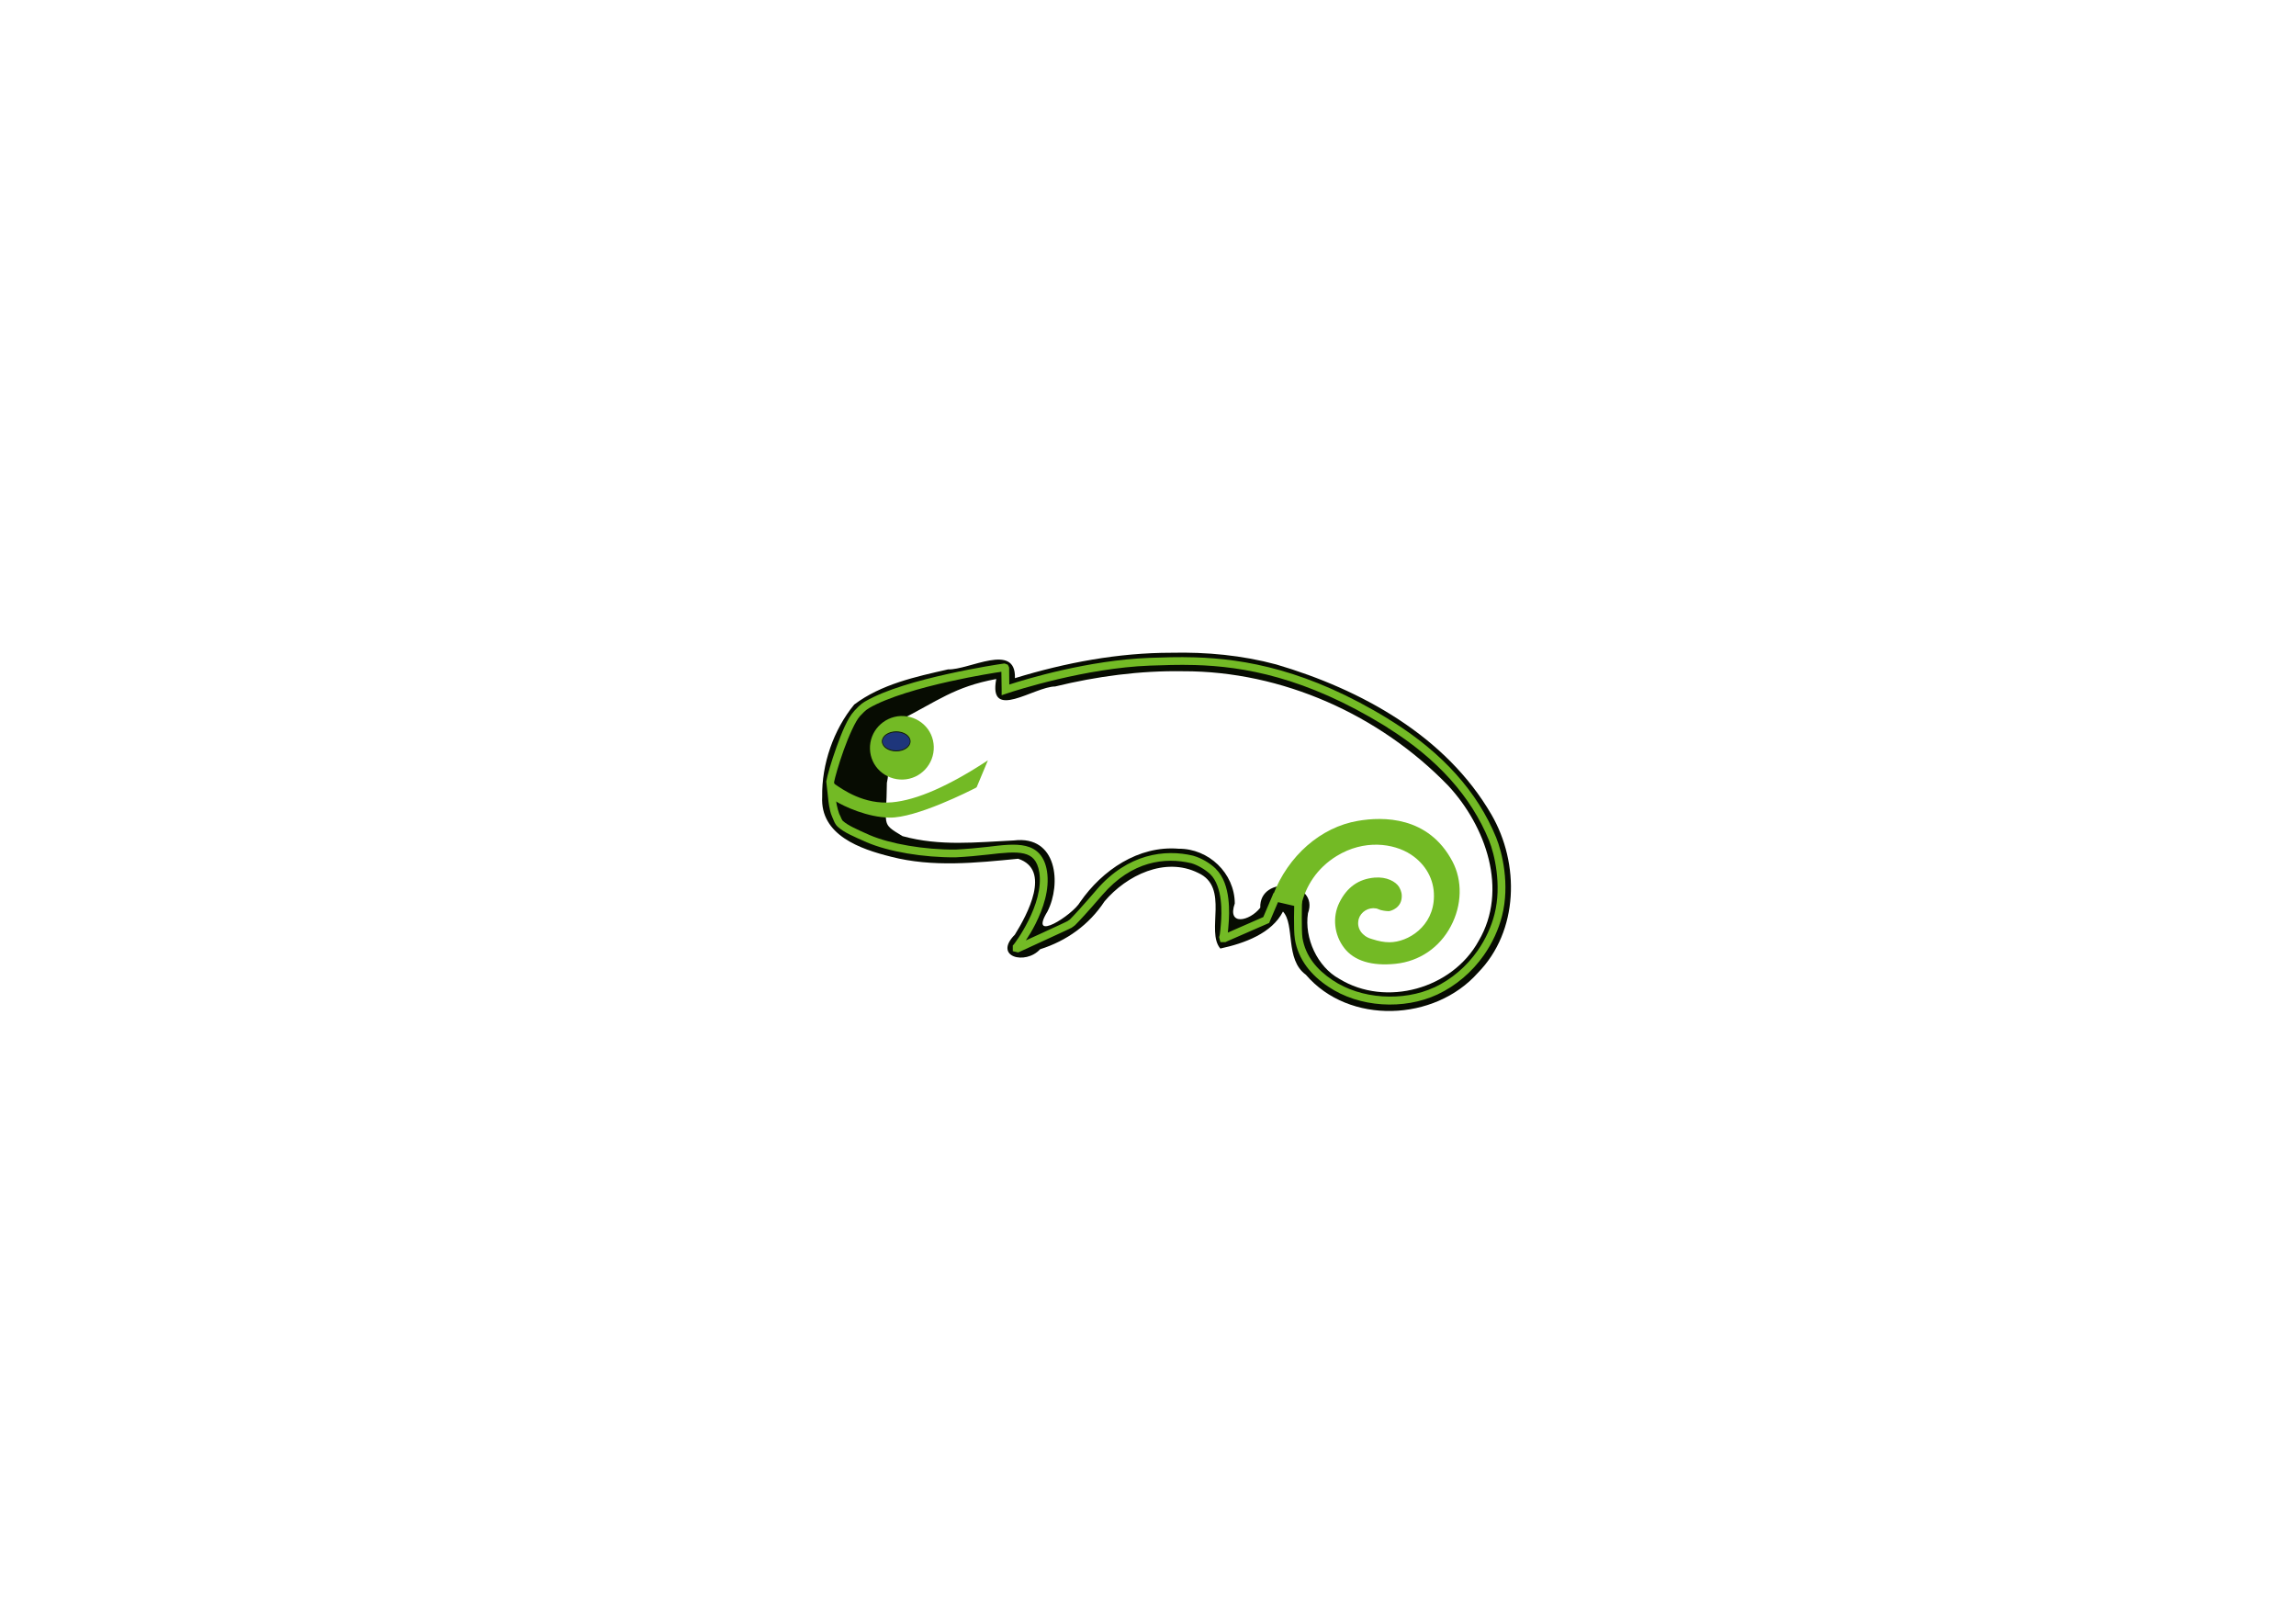
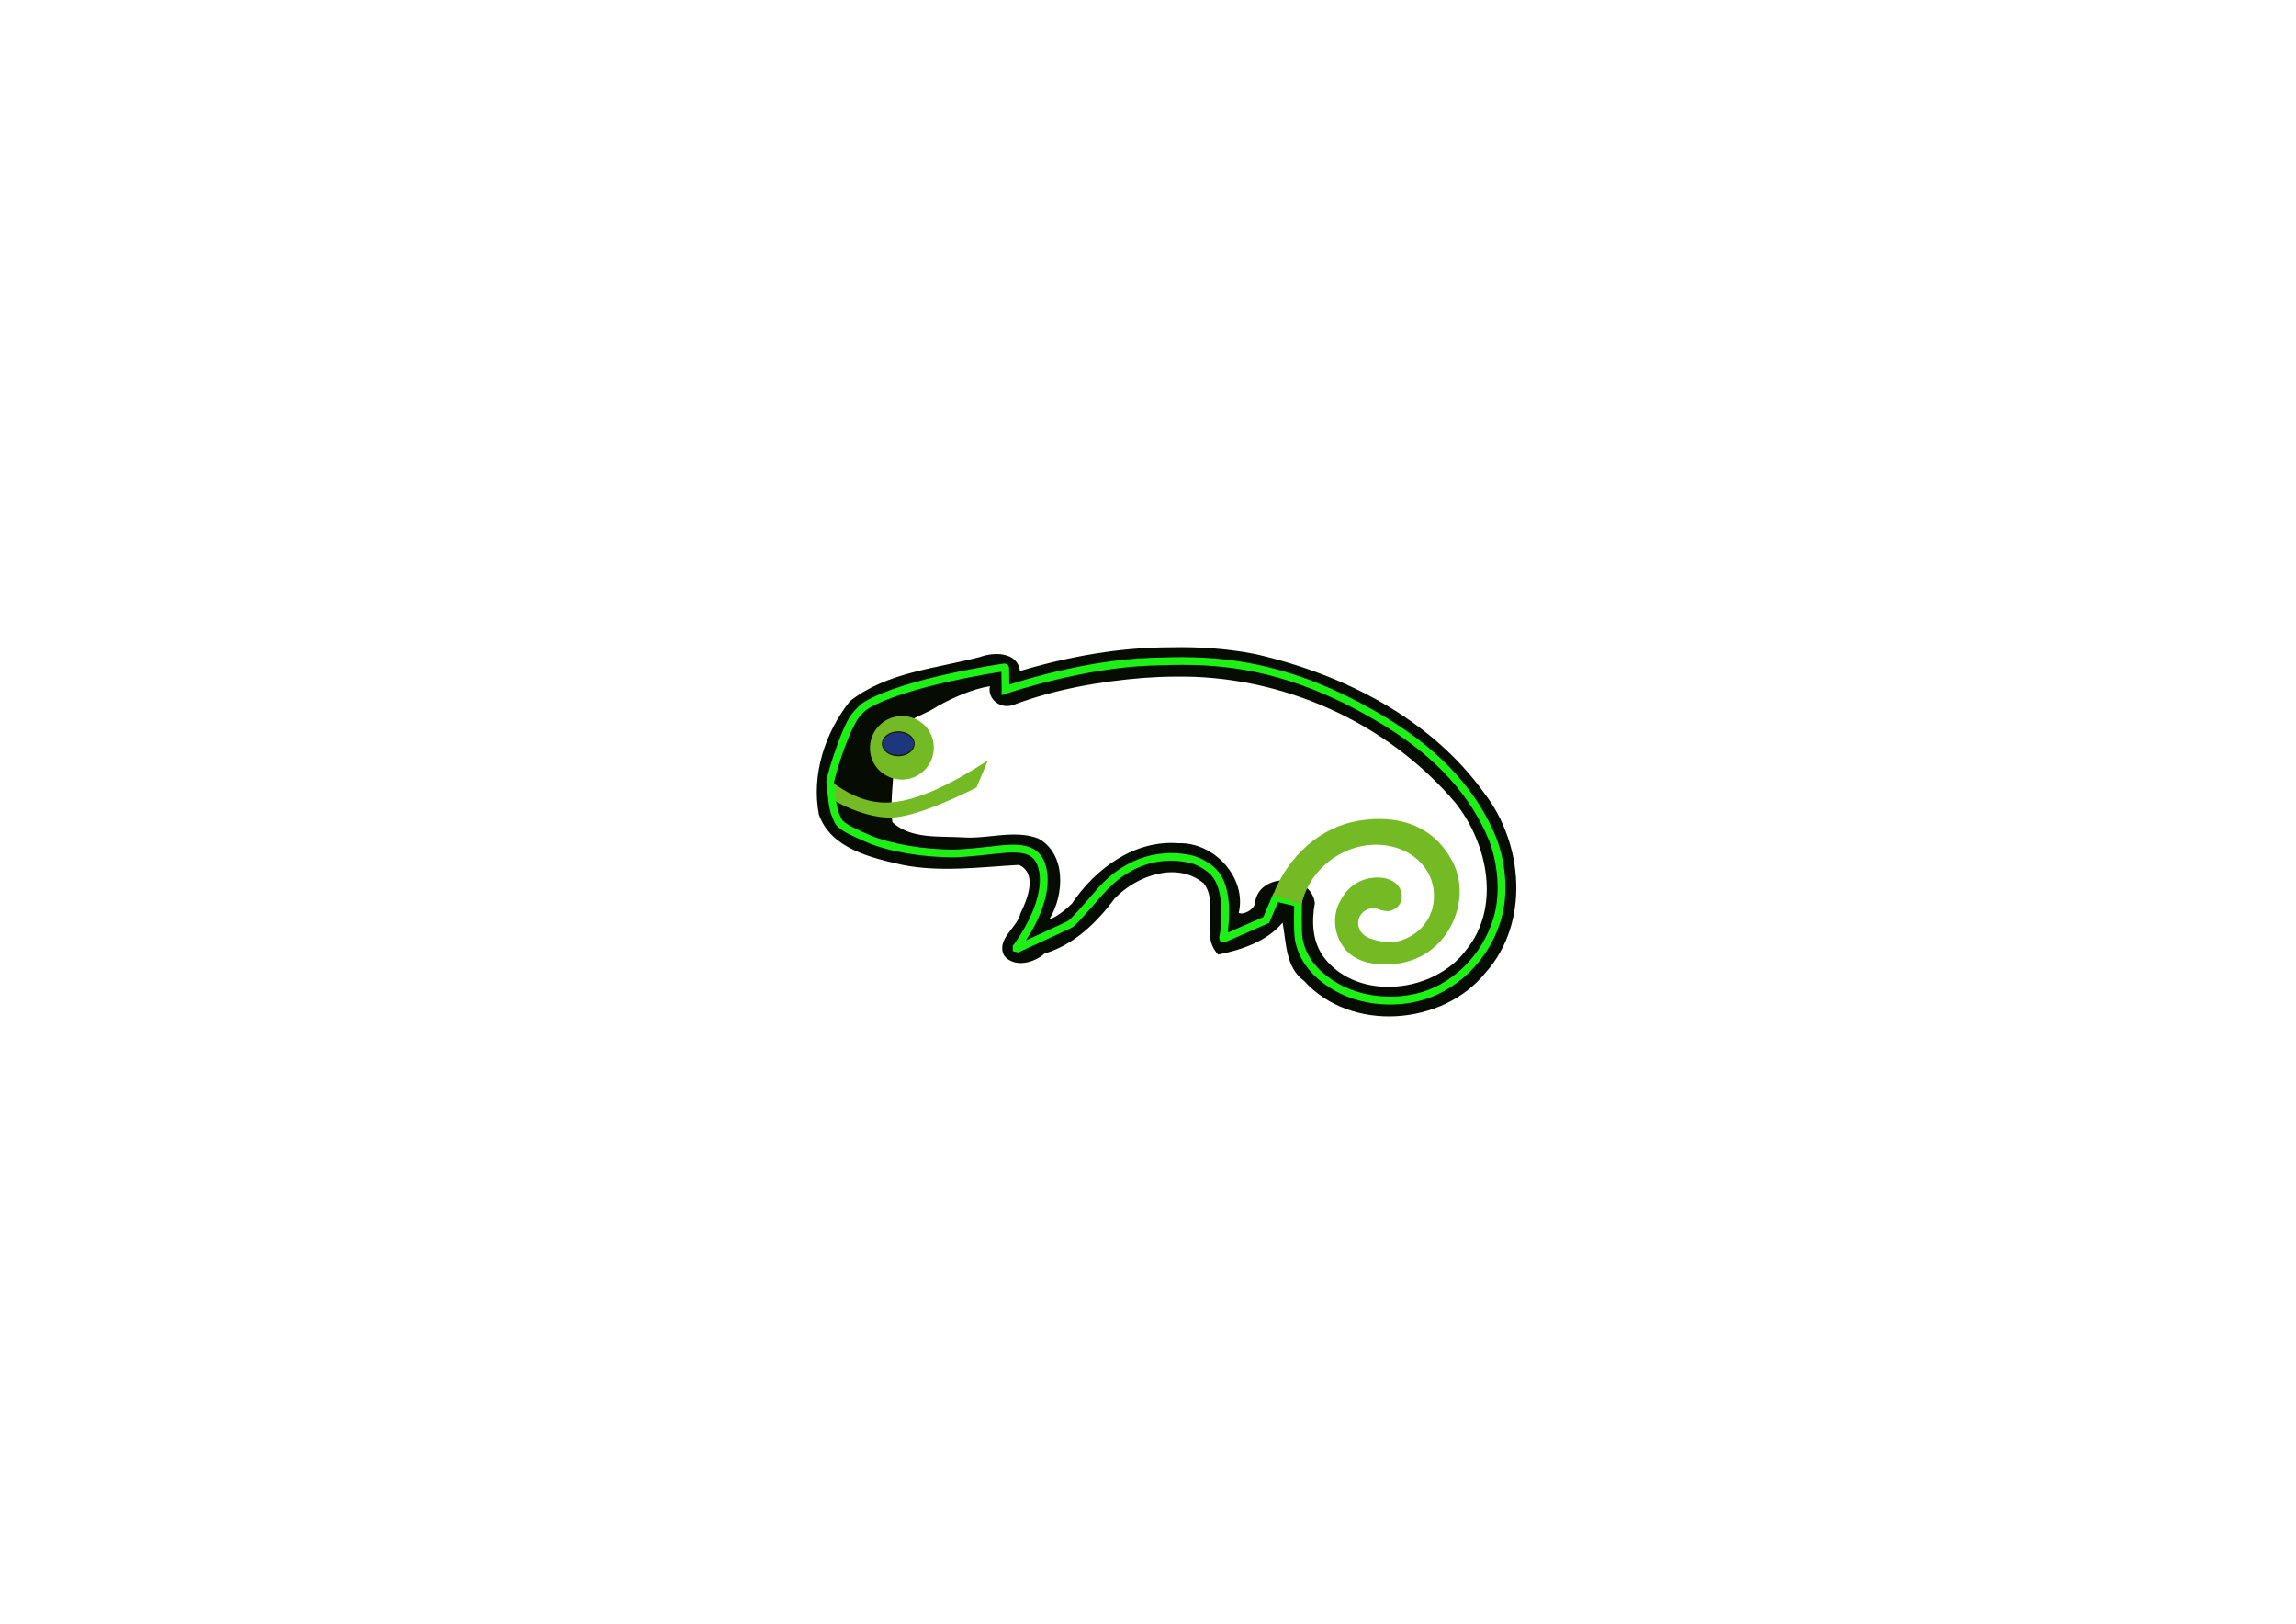
- <svg xmlns="http://www.w3.org/2000/svg" version="1.1" id="svg4578" x="0px" y="0px" viewBox="0 0 841.9 595.3" enable-background="new 0 0 841.9 595.3" xml:space="preserve" width="100%" height="100%">
-   <defs id="defs16" />
-   <path id="rand" d="m 429.469,239.312 c -19.452,-0.008 -38.759,3.631 -57.312,9.312 0.432,-13.325 -16.889,-2.927 -24.511,-3.216 -11.895,2.692 -24.523,5.435 -34.409,12.884 -7.623,9.257 -11.972,21.943 -11.754,33.784 -0.796,14.125 14.022,19.228 25.22,22.009 15.28,3.953 31.188,2.258 46.631,0.747 12.243,4.029 3.385,20.432 -1.204,27.831 -8.074,8.116 3.875,11.281 9.26,5.349 9.751,-3.069 17.987,-8.998 23.608,-17.541 8.102,-9.585 22.244,-16.459 34.347,-10.447 11.632,5.28 2.699,21.403 8.123,27.727 8.955,-1.922 18.902,-5.598 22.973,-13.552 4.473,4.816 0.661,17.559 8.394,23.159 15.814,18.493 47.238,17.171 63.069,-0.691 15.041,-15.305 15.382,-40.098 4.974,-58.031 -16.712,-28.822 -47.827,-45.889 -78.929,-55.042 -12.518,-3.356 -25.543,-4.588 -38.48,-4.282 z m 4.344,6.781 c 36.301,-0.1 72.13,15.991 97.245,41.974 13.711,14.793 22.14,38.213 11.127,56.893 -9.598,17.538 -33.996,24.402 -51.108,13.89 -7.992,-4.368 -12.879,-14.892 -11.467,-24.032 4.312,-11.827 -17.951,-14.281 -17.491,-2.027 -3.918,4.993 -12.272,6.761 -9.345,-1.574 -0.07,-11.129 -9.6,-20.157 -20.623,-20.059 -14.683,-1.211 -27.984,7.862 -36.06,19.511 -2.724,4.815 -19.193,15.313 -11.998,3.487 5.108,-10.014 3.648,-27.941 -12.287,-26.037 -13.874,0.673 -27.117,2.195 -40.864,-1.575 -8.202,-4.928 -5.835,-3.503 -5.737,-19.539 1.967,-8.7 -2.332,-16.655 4.54,-22.848 14.119,-7.147 20.095,-12.347 35.566,-15.22 -3.02,15.71 13.922,2.781 21.581,2.741 15.336,-3.735 31.118,-5.851 46.919,-5.584 z" style="font-size:medium;font-style:normal;font-variant:normal;font-weight:normal;font-stretch:normal;text-indent:0;text-align:start;text-decoration:none;line-height:normal;letter-spacing:normal;word-spacing:normal;text-transform:none;direction:ltr;block-progression:tb;writing-mode:lr-tb;text-anchor:start;baseline-shift:baseline;color:#000000;fill:#070c02;fill-opacity:1;stroke:none;stroke-width:2.835;marker:none;visibility:visible;display:inline;overflow:visible;enable-background:accumulate;font-family:Sans;-inkscape-font-specification:Sans" />
+ <svg xmlns="http://www.w3.org/2000/svg" xmlns:ns1="http://www.openswatchbook.org/uri/2009/osb" version="1.1" id="svg4578" x="0px" y="0px" viewBox="0 0 841.9 595.3" enable-background="new 0 0 841.9 595.3" xml:space="preserve" width="100%" height="100%">
+   <defs id="defs16">
+     <linearGradient id="linearGradient3761" ns1:paint="solid">
+       <stop style="stop-color:#73ba25;stop-opacity:1;" offset="0" id="stop3763" />
+     </linearGradient>
+   </defs>
+   <path style="font-size:medium;font-style:normal;font-variant:normal;font-weight:normal;font-stretch:normal;text-indent:0;text-align:start;text-decoration:none;line-height:normal;letter-spacing:normal;word-spacing:normal;text-transform:none;direction:ltr;block-progression:tb;writing-mode:lr-tb;text-anchor:start;baseline-shift:baseline;color:#000000;fill:#070c02;fill-opacity:1;stroke:none;stroke-width:2.835;marker:none;visibility:visible;display:inline;overflow:visible;enable-background:accumulate;font-family:Sans;-inkscape-font-specification:Sans" d="M 429.469,237.312 C 410.637,237.292 391.958,240.659 374,246 c -0.832,-7.007 -9.479,-7.048 -14.594,-5.156 -16.189,4.267 -34.082,5.51 -47.688,16.156 -9.149,11.422 -14.269,27.081 -11.438,41.625 4.34,12.427 18.987,15.817 30.375,18.406 14.127,2.859 28.791,0.847 42.938,0.062 6.932,3.038 3.161,12.551 0.607,17.718 -1.163,5.33 -9.039,9.505 -6.044,15.438 3.667,4.773 11.034,2.774 14.844,-0.656 10.932,-3.241 19.276,-11.487 25.812,-20.281 8.057,-8.333 22.742,-13.63 32.594,-5.438 5.735,7.559 -1.61,18.911 5.281,26.094 8.64,-1.735 17.91,-4.868 23.625,-11.719 1.347,7.359 1.079,16.474 7.844,21.344 17.169,19.034 50.91,16.54 66.625,-3.062 16.181,-18.141 13.823,-47.157 -0.438,-65.625 -19.611,-27.449 -51.704,-43.739 -84.106,-51.131 -10.121,-1.972 -20.436,-2.7 -30.769,-2.463 z m 1.375,10.75 c 38.962,-0.695 77.909,16.661 102.949,46.421 11.789,14.964 16.562,38.121 3.801,53.829 -11.818,15.823 -39.458,18.837 -51.875,3 -4.58,-5.81 -4.81,-13.349 -3.594,-20.25 -1.339,-11.004 -20.685,-11.251 -21.938,-0.031 -0.199,2.311 -4.1,4.542 -5.969,3.656 3.073,-12.79 -9.001,-25.986 -22,-25.531 -16.179,-1.352 -30.6,9.297 -39.188,22.156 -2.2,2.175 -5.99,5.198 -8.219,5.656 5.505,-8.929 6.245,-24.052 -4.219,-29.625 -8.797,-3.283 -18.582,0.377 -27.781,-0.362 -8.549,-0.489 -18.89,0.679 -25.594,-5.544 -1.179,-9.253 1.288,-18.748 0.469,-28.125 -0.219,-8.949 10.371,-10.341 16.178,-14.459 5.924,-3.262 12.645,-6.203 19.103,-7.291 -0.985,5.016 4.229,8.625 8.75,6.812 15.173,-5.672 31.299,-8.523 47.469,-9.844 3.88,-0.273 7.766,-0.472 11.656,-0.469 z" id="rand" />
  <path id="eye" d="m 331.1,285.8 c -3.1,0.1 -6.1,-1 -8.4,-3.1 -2.3,-2.1 -3.6,-5 -3.7,-8.1 -0.2,-6.4 4.8,-11.8 11.3,-12.1 3.1,-0.1 6.1,1 8.4,3.1 2.3,2.1 3.6,5 3.7,8.1 0.2,6.5 -4.9,11.9 -11.3,12.1 z" style="fill:#73ba25" />
  <path display="none" opacity="0.41" fill="#73BA25" d="M553.5,242.6c0.7-0.4,1.2-0.8,1.4-0.9l0.2-0.4c-0.6-3.5-5.8-20.7-9.8-24.8  c-1.1-1.1-2-2.2-3.8-3.3c-14.4-8.4-48.7-13.5-50.3-13.7l-0.3,0.1l-0.1,0.2c0,0-0.1,7.1-0.1,7.9c-3.5-1.2-28.9-9.4-52.8-10.2  c-20.2-0.7-47.8-1.7-86.9,22.3l-1.2,0.7c-18.4,11.5-31,25.6-37.6,42c-2.1,5.2-4.9,16.8-2.1,27.8c1.2,4.8,3.4,9.6,6.4,13.9  c6.8,9.7,18.1,16.2,30.4,17.3c17.3,1.5,30.4-6.2,35-20.8c3.2-10,0-24.8-12.3-32.3c-10-6.1-20.7-4.7-27-0.6  c-5.4,3.6-8.5,9.2-8.4,15.3c0.1,10.8,9.5,16.6,16.2,16.6c2,0,3.9-0.3,6.1-1.1c0.8-0.2,1.5-0.5,2.3-1l0.2-0.2l0.2-0.1l-0.1,0  c1.5-1,2.5-2.7,2.5-4.5c0-0.5-0.1-1-0.2-1.5c-0.8-2.7-3.5-4.4-6.3-3.9l-0.4,0.1l-0.5,0.2l-0.7,0.2c-1.5,0.4-2.7,0.4-3,0.4  c-0.8-0.1-4.7-1.2-4.7-5.5v-0.1c0-1.6,0.6-2.6,1-3.2c1.2-1.9,4.5-3.7,8.9-3.3c5.8,0.5,10,3.5,12.8,9.1c2.6,5.3,1.9,11.7-1.7,16.4  c-3.6,4.7-10.1,6.7-18.7,5.8c-8.7-1-16-5.9-20.1-13.7c-4-7.6-4.2-16.6-0.6-23.5c8.8-16.6,25.4-16.4,34.4-14.8  c13.5,2.3,25.7,13.1,31.1,27.4c0.9,2.3,1.3,4.1,1.7,5.7l0.6,2.5l15.2,7.4l0.2,0.1l0,0l0.4,0l0.1-0.4c-0.1-0.3-0.3-0.7-0.7-4.9  c-0.3-3.8-0.9-14.1,4.3-19.2c2-2,5.1-3.8,7.5-4.4c10-2.4,22.9-0.7,34,12c5.7,6.6,8.5,9.6,9.9,11l0.5,0.4l0.6,0.4  c0.5,0.3,19,8.8,19,8.8l0.4-0.1l0-0.4c-0.1-0.1-11.7-15.2-9.7-27.5c1.6-9.9,9.5-9,20.3-7.7c3.5,0.4,7.6,0.9,11.8,1  c11.6,0.1,24.2-2.1,31.9-5.5c5-2.2,8.2-3.6,10.2-5.5c0.7-0.6,1.1-1.6,1.5-2.6l0.3-0.7c0.3-0.8,0.8-2.6,1-3.6  c0.1-0.4,0.1-0.9-0.2-1.1l-1.1,0.2c-3.4,2-11.9,5.9-19.8,6.1c-9.8,0.2-29.7-9.9-31.8-11l-0.2-0.2c-0.5-1.2-3.5-8.2-4.1-9.7  c14.3,9.4,26.1,14.6,35.2,15.4C542.2,250.5,550.1,245,553.5,242.6z M514.3,228.2c0.1-3.9,1.8-7.5,4.6-10.2c2.9-2.7,6.6-4.1,10.5-3.9  c8.1,0.3,14.4,7.1,14.1,15.2c-0.1,3.9-1.8,7.5-4.6,10.2c-2.9,2.7-6.6,4.1-10.5,3.9C520.4,243,514,236.2,514.3,228.2z" id="path3" />
  <g id="layer1" />
  <g id="layer1_1_" />
  <path d="m 304.35,286.25 c 0.2,0.1 0.7,0.5 1.3,0.9 3.4,2.4 11.2,7.9 21.4,7 9.1,-0.8 20.9,-6 35.2,-15.4 -0.6,1.5 -3.6,8.6 -4.1,9.8 l -0.2,0.2 c -2.1,1.1 -22,11.2 -31.8,11 -8,-0.1 -16.5,-4 -19.9,-6.1 l -1.1,-0.2 -0.8,-7.2 z" id="mouth" style="fill:#73ba25" />
-   <path style="font-size:medium;font-style:normal;font-variant:normal;font-weight:normal;font-stretch:normal;text-indent:0;text-align:start;text-decoration:none;line-height:normal;letter-spacing:normal;word-spacing:normal;text-transform:none;direction:ltr;block-progression:tb;writing-mode:lr-tb;text-anchor:start;baseline-shift:baseline;color:#000000;fill:#73ba25;fill-opacity:1;stroke:none;stroke-width:2.835;marker:none;visibility:visible;display:inline;overflow:visible;enable-background:accumulate;font-family:Sans;-inkscape-font-specification:Sans" d="m 438.156,241 c -6.101,-0.189 -11.669,0.013 -16.719,0.188 -22.359,0.846 -45.178,7.767 -51.344,9.781 -0.028,-2.35 -0.062,-6 -0.062,-6 l -0.031,-0.312 -0.125,-0.281 -0.094,-0.219 -0.281,-0.5 -0.562,-0.188 -0.281,-0.125 -0.312,-0.094 -0.312,0.031 c -1.034,0.129 -9.869,1.45 -20.5,3.812 -10.631,2.362 -22.828,5.71 -30.344,10.094 -1.939,1.14 -2.991,2.491 -4,3.5 l 0,0.031 -0.031,0.031 c -2.389,2.572 -4.53,7.868 -6.438,13.188 -1.908,5.32 -3.367,10.384 -3.719,12.438 l -0.031,0.188 L 303,286.75 c 0,0 0.231,2.053 0.469,4.156 0.119,1.052 0.213,2.107 0.312,2.938 0.05,0.415 0.121,0.791 0.156,1.062 0.032,0.245 0.031,0.294 0.094,0.562 l -0.031,0 c 0.003,0.017 0.028,0.045 0.031,0.062 0.202,1.014 0.49,2.618 1.062,3.812 l 0.031,0.094 0.25,0.594 0.031,0.031 c 0.391,0.982 0.795,2.176 1.844,3.094 0.01,0.009 0.021,0.023 0.031,0.031 2.286,2.044 5.585,3.435 10.562,5.625 8.005,3.431 20.676,5.602 32.562,5.5 l 0.031,0 0.031,0 c 4.146,-0.202 8.263,-0.598 11.781,-1 l 0.031,0 c 5.448,-0.65 10.062,-1.126 13.188,-0.375 1.563,0.375 2.706,0.99 3.625,2.031 0.919,1.042 1.63,2.553 2,4.844 0.918,5.74 -1.341,12.4 -3.938,17.594 -1.298,2.597 -2.642,4.828 -3.688,6.406 -0.523,0.789 -0.97,1.415 -1.281,1.844 -0.156,0.214 -0.292,0.39 -0.375,0.5 -0.042,0.055 -0.075,0.101 -0.094,0.125 l -0.344,0.344 0,0.562 0,0.406 0,1.125 1.094,0.25 0.375,0.094 0.5,0.125 0.438,-0.188 c 0,0 4.673,-2.149 9.375,-4.312 2.351,-1.082 4.696,-2.159 6.5,-3 0.902,-0.42 1.664,-0.766 2.219,-1.031 0.277,-0.132 0.517,-0.259 0.688,-0.344 0.085,-0.043 0.153,-0.059 0.219,-0.094 0.049,-0.026 0.128,-0.064 0.219,-0.125 0.031,-0.021 0.006,-0.021 0.062,-0.062 l 0.531,-0.344 0.031,-0.031 0.062,-0.062 0.5,-0.375 0.062,-0.062 0.062,-0.062 c 1.448,-1.448 4.258,-4.45 9.969,-11.062 10.76,-12.408 22.948,-13.845 32.531,-11.562 2.21,0.619 5.098,2.251 7,4.062 2.225,2.195 3.341,5.756 3.781,9.281 0.442,3.534 0.241,6.962 0.094,8.781 -0.149,2.13 -0.287,3.249 -0.375,3.812 -0.088,0.564 -0.097,0.482 -0.188,0.844 l -0.094,0.344 0.094,0.344 0.094,0.406 0.281,1.062 1.094,0 0.406,0 0.344,0 0.281,-0.125 0.156,-0.094 0.062,-0.031 15.031,-6.562 0.5,-0.219 0.219,-0.531 3.031,-7.094 5.938,1.375 c -0.021,0.765 -0.053,1.946 -0.062,4.219 -0.013,2.896 0.021,6.106 0.312,7.969 l 0,0.031 c 1.276,7.547 5.973,13.201 12.188,17.344 11.389,7.732 27.795,8.639 40.094,2.906 6.836,-3.211 12.725,-8.272 17.062,-14.469 3.097,-4.439 5.38,-9.395 6.625,-14.375 2.914,-11.45 0.054,-23.214 -2.156,-28.688 -6.825,-16.706 -19.667,-31.037 -38.25,-42.656 l -0.031,0 -1.094,-0.688 0,-0.031 C 479.723,245.564 456.461,241.568 438.156,241 z m -0.062,2.812 c 17.986,0.529 40.533,4.405 69.656,22.281 l 1.094,0.688 0,0.031 c 18.205,11.378 30.584,25.225 37.156,41.312 1.99,4.927 4.717,16.387 2.031,26.938 -1.155,4.62 -3.285,9.277 -6.188,13.438 -4.062,5.803 -9.573,10.542 -15.938,13.531 l 0,-0.031 c -11.302,5.268 -26.902,4.38 -37.312,-2.688 -5.785,-3.857 -9.876,-8.785 -11,-15.438 -0.209,-1.337 -0.262,-4.677 -0.25,-7.531 0.012,-2.854 0.062,-5.312 0.062,-5.312 l 0.031,-1.156 -1.125,-0.25 -8.188,-1.906 -1.156,-0.281 -0.469,1.094 -3.281,7.688 -13,5.688 c 0.091,-0.727 0.165,-1.429 0.281,-3.094 0.152,-1.881 0.39,-5.509 -0.094,-9.375 -0.483,-3.866 -1.662,-8.031 -4.625,-10.938 l 0,-0.031 c -2.298,-2.188 -5.397,-3.937 -8.188,-4.719 l -0.031,-0.031 -0.031,0 c -10.408,-2.498 -23.988,-0.729 -35.406,12.438 l 0,0.031 c -5.637,6.528 -8.353,9.443 -9.719,10.812 -0.012,0.013 -0.082,0.082 -0.094,0.094 L 392,337.312 l -0.594,0.406 -0.031,0.031 c -0.028,0.014 -0.055,0.012 -0.094,0.031 -0.146,0.072 -0.355,0.184 -0.625,0.312 -0.539,0.258 -1.29,0.613 -2.188,1.031 -1.796,0.837 -4.151,1.919 -6.5,3 -2.921,1.344 -4.035,1.843 -5.812,2.656 1.049,-1.613 2.319,-3.607 3.562,-6.094 2.728,-5.457 5.269,-12.553 4.188,-19.312 -0.43,-2.66 -1.335,-4.748 -2.688,-6.281 -1.353,-1.533 -3.119,-2.463 -5.094,-2.938 -3.95,-0.949 -8.736,-0.306 -14.188,0.344 -3.473,0.397 -7.519,0.77 -11.562,0.969 -0.01,9e-5 -0.021,-8e-5 -0.031,0 -11.505,0.094 -23.987,-2.115 -31.375,-5.281 -5.001,-2.201 -8.1,-3.615 -9.812,-5.156 l -0.031,0 c -0.312,-0.267 -0.694,-1.062 -1.094,-2.062 l -0.031,0 0,-0.031 -0.312,-0.688 0,-0.031 -0.031,-0.062 c -0.189,-0.377 -0.682,-2.254 -0.875,-3.219 l 0,-0.062 0,-0.031 c 0.065,0.26 -0.029,-0.059 -0.062,-0.312 -0.033,-0.253 -0.076,-0.59 -0.125,-1 -0.098,-0.82 -0.194,-1.889 -0.312,-2.938 -0.221,-1.955 -0.41,-3.625 -0.438,-3.875 0.271,-1.509 1.715,-6.661 3.562,-11.812 1.867,-5.205 4.332,-10.622 5.844,-12.25 l -0.031,0 c 1.172,-1.177 1.959,-2.18 3.406,-3.031 6.885,-4.016 19.012,-7.444 29.531,-9.781 9.54,-2.12 17.128,-3.286 19.031,-3.562 0.022,1.632 0.094,6.051 0.094,6.625 l 0,1.969 1.875,-0.625 c 3.376,-1.157 28.893,-9.33 52.406,-10.219 5.05,-0.175 10.536,-0.395 16.531,-0.219 z" id="body" />
+   <path style="font-size:medium;font-style:normal;font-variant:normal;font-weight:normal;font-stretch:normal;text-indent:0;text-align:start;text-decoration:none;line-height:normal;letter-spacing:normal;word-spacing:normal;text-transform:none;direction:ltr;block-progression:tb;writing-mode:lr-tb;text-anchor:start;baseline-shift:baseline;color:#000000;fill:#1df015;fill-opacity:1;stroke:none;stroke-width:0.1;marker:none;visibility:visible;display:inline;overflow:visible;enable-background:accumulate;font-family:Sans;-inkscape-font-specification:Sans;stroke-miterlimit:4;stroke-dasharray:none;stroke-opacity:1;opacity:1;fill-rule:nonzero" d="m 438.156,241 c -6.101,-0.189 -11.669,0.013 -16.719,0.188 -22.359,0.846 -45.178,7.767 -51.344,9.781 -0.028,-2.35 -0.062,-6 -0.062,-6 l -0.031,-0.312 -0.125,-0.281 -0.094,-0.219 -0.281,-0.5 -0.562,-0.188 -0.281,-0.125 -0.312,-0.094 -0.312,0.031 c -1.034,0.129 -9.869,1.45 -20.5,3.812 -10.631,2.362 -22.828,5.71 -30.344,10.094 -1.939,1.14 -2.991,2.491 -4,3.5 l 0,0.031 -0.031,0.031 c -2.389,2.572 -4.53,7.868 -6.438,13.188 -1.908,5.32 -3.367,10.384 -3.719,12.438 l -0.031,0.188 L 303,286.75 c 0,0 0.231,2.053 0.469,4.156 0.119,1.052 0.213,2.107 0.312,2.938 0.05,0.415 0.121,0.791 0.156,1.062 0.032,0.245 0.031,0.294 0.094,0.562 l -0.031,0 c 0.003,0.017 0.028,0.045 0.031,0.062 0.202,1.014 0.49,2.618 1.062,3.812 l 0.031,0.094 0.25,0.594 0.031,0.031 c 0.391,0.982 0.795,2.176 1.844,3.094 0.01,0.009 0.021,0.023 0.031,0.031 2.286,2.044 5.585,3.435 10.562,5.625 8.005,3.431 20.676,5.602 32.562,5.5 l 0.031,0 0.031,0 c 4.146,-0.202 8.263,-0.598 11.781,-1 l 0.031,0 c 5.448,-0.65 10.062,-1.126 13.188,-0.375 1.563,0.375 2.706,0.99 3.625,2.031 0.919,1.042 1.63,2.553 2,4.844 0.918,5.74 -1.341,12.4 -3.938,17.594 -1.298,2.597 -2.642,4.828 -3.688,6.406 -0.523,0.789 -0.97,1.415 -1.281,1.844 -0.156,0.214 -0.292,0.39 -0.375,0.5 -0.042,0.055 -0.075,0.101 -0.094,0.125 l -0.344,0.344 0,0.562 0,0.406 0,1.125 1.094,0.25 0.375,0.094 0.5,0.125 0.438,-0.188 c 0,0 4.673,-2.149 9.375,-4.312 2.351,-1.082 4.696,-2.159 6.5,-3 0.902,-0.42 1.664,-0.766 2.219,-1.031 0.277,-0.132 0.517,-0.259 0.688,-0.344 0.085,-0.043 0.153,-0.059 0.219,-0.094 0.049,-0.026 0.128,-0.064 0.219,-0.125 0.031,-0.021 0.006,-0.021 0.062,-0.062 l 0.531,-0.344 0.031,-0.031 0.062,-0.062 0.5,-0.375 0.062,-0.062 0.062,-0.062 c 1.448,-1.448 4.258,-4.45 9.969,-11.062 10.76,-12.408 22.948,-13.845 32.531,-11.562 2.21,0.619 5.098,2.251 7,4.062 2.225,2.195 3.341,5.756 3.781,9.281 0.442,3.534 0.241,6.962 0.094,8.781 -0.149,2.13 -0.287,3.249 -0.375,3.812 -0.088,0.564 -0.097,0.482 -0.188,0.844 l -0.094,0.344 0.094,0.344 0.094,0.406 0.281,1.062 1.094,0 0.406,0 0.344,0 0.281,-0.125 0.156,-0.094 0.062,-0.031 15.031,-6.562 0.5,-0.219 0.219,-0.531 3.031,-7.094 5.938,1.375 c -0.021,0.765 -0.053,1.946 -0.062,4.219 -0.013,2.896 0.021,6.106 0.312,7.969 l 0,0.031 c 1.276,7.547 5.973,13.201 12.188,17.344 11.389,7.732 27.795,8.639 40.094,2.906 6.836,-3.211 12.725,-8.272 17.062,-14.469 3.097,-4.439 5.38,-9.395 6.625,-14.375 2.914,-11.45 0.054,-23.214 -2.156,-28.688 -6.825,-16.706 -19.667,-31.037 -38.25,-42.656 l -0.031,0 -1.094,-0.688 0,-0.031 C 479.723,245.564 456.461,241.568 438.156,241 z m -0.062,2.812 c 17.986,0.529 40.533,4.405 69.656,22.281 l 1.094,0.688 0,0.031 c 18.205,11.378 30.584,25.225 37.156,41.312 1.99,4.927 4.717,16.387 2.031,26.938 -1.155,4.62 -3.285,9.277 -6.188,13.438 -4.062,5.803 -9.573,10.542 -15.938,13.531 l 0,-0.031 c -11.302,5.268 -26.902,4.38 -37.312,-2.688 -5.785,-3.857 -9.876,-8.785 -11,-15.438 -0.209,-1.337 -0.262,-4.677 -0.25,-7.531 0.012,-2.854 0.062,-5.312 0.062,-5.312 l 0.031,-1.156 -1.125,-0.25 -8.188,-1.906 -1.156,-0.281 -0.469,1.094 -3.281,7.688 -13,5.688 c 0.091,-0.727 0.165,-1.429 0.281,-3.094 0.152,-1.881 0.39,-5.509 -0.094,-9.375 -0.483,-3.866 -1.662,-8.031 -4.625,-10.938 l 0,-0.031 c -2.298,-2.188 -5.397,-3.937 -8.188,-4.719 l -0.031,-0.031 -0.031,0 c -10.408,-2.498 -23.988,-0.729 -35.406,12.438 l 0,0.031 c -5.637,6.528 -8.353,9.443 -9.719,10.812 -0.012,0.013 -0.082,0.082 -0.094,0.094 L 392,337.312 l -0.594,0.406 -0.031,0.031 c -0.028,0.014 -0.055,0.012 -0.094,0.031 -0.146,0.072 -0.355,0.184 -0.625,0.312 -0.539,0.258 -1.29,0.613 -2.188,1.031 -1.796,0.837 -4.151,1.919 -6.5,3 -2.921,1.344 -4.035,1.843 -5.812,2.656 1.049,-1.613 2.319,-3.607 3.562,-6.094 2.728,-5.457 5.269,-12.553 4.188,-19.312 -0.43,-2.66 -1.335,-4.748 -2.688,-6.281 -1.353,-1.533 -3.119,-2.463 -5.094,-2.938 -3.95,-0.949 -8.736,-0.306 -14.188,0.344 -3.473,0.397 -7.519,0.77 -11.562,0.969 -0.01,9e-5 -0.021,-8e-5 -0.031,0 -11.505,0.094 -23.987,-2.115 -31.375,-5.281 -5.001,-2.201 -8.1,-3.615 -9.812,-5.156 l -0.031,0 c -0.312,-0.267 -0.694,-1.062 -1.094,-2.062 l -0.031,0 0,-0.031 -0.312,-0.688 0,-0.031 -0.031,-0.062 c -0.189,-0.377 -0.682,-2.254 -0.875,-3.219 l 0,-0.062 0,-0.031 c 0.065,0.26 -0.029,-0.059 -0.062,-0.312 -0.033,-0.253 -0.076,-0.59 -0.125,-1 -0.098,-0.82 -0.194,-1.889 -0.312,-2.938 -0.221,-1.955 -0.41,-3.625 -0.438,-3.875 0.271,-1.509 1.715,-6.661 3.562,-11.812 1.867,-5.205 4.332,-10.622 5.844,-12.25 l -0.031,0 c 1.172,-1.177 1.959,-2.18 3.406,-3.031 6.885,-4.016 19.012,-7.444 29.531,-9.781 9.54,-2.12 17.128,-3.286 19.031,-3.562 0.022,1.632 0.094,6.051 0.094,6.625 l 0,1.969 1.875,-0.625 c 3.376,-1.157 28.893,-9.33 52.406,-10.219 5.05,-0.175 10.536,-0.395 16.531,-0.219 z" id="body" />
  <path d="m 466.8,328.15 c 5.5,-14.4 17.5,-24.9 31.1,-27.2 9.2,-1.6 25.9,-1.8 34.7,14.9 3.7,7 3.5,16 -0.6,23.7 -4.1,7.8 -11.5,12.9 -20.3,13.8 -8.7,0.9 -15.2,-1.1 -18.8,-5.8 -3.7,-4.8 -4.4,-11.3 -1.8,-16.6 2.8,-5.7 7.1,-8.7 12.9,-9.2 4.5,-0.4 7.8,1.5 9,3.4 0.3,0.6 1,1.7 1,3.3 v 0.1 c 0,4.3 -3.9,5.4 -4.7,5.5 -0.2,0 -1.4,0 -3,-0.4 l -0.8,-0.3 -0.5,-0.2 -0.4,-0.1 c -2.8,-0.5 -5.6,1.2 -6.4,3.9 -0.1,0.5 -0.2,1 -0.2,1.5 0,1.8 0.9,3.5 2.5,4.6 l -0.1,0 0.2,0.1 0.3,0.2 c 0.8,0.5 1.6,0.8 2.4,1 2.2,0.7 4.2,1.1 6.2,1.1 6.8,0 16.2,-5.8 16.3,-16.8 0.1,-6.2 -3,-11.8 -8.5,-15.4 -6.3,-4.1 -17.1,-5.6 -27.2,0.6 -7.3,4.5 -11.3,11.1 -12.9,17.8" id="innertail" style="fill:#73ba25" />
  <path id="path1977_1_" display="none" opacity="0.41" fill="#73BA25" d="M529,239c-5.7-0.2-10.2-5.1-10.1-10.8  c0.1-2.8,1.3-5.4,3.3-7.3c2-1.9,4.7-2.9,7.5-2.8c5.7,0.2,10.3,5,10.1,10.8c-0.1,2.8-1.3,5.3-3.3,7.3C534.4,238.1,531.8,239,529,239  L529,239z M531.4,229.5c2.6,0,4.6-1.4,4.6-3.1c0-1.7-2.1-3.1-4.6-3.1c-2.6,0-4.6,1.4-4.6,3.1C526.8,228.1,528.8,229.5,531.4,229.5" />
-   <path style="fill:#1e367b;fill-opacity:1;stroke:#101a05;stroke-width:0.3;stroke-linejoin:round;stroke-miterlimit:4;stroke-opacity:1;stroke-dasharray:none" id="pupil" d="m 338.5,273.8 a 6.125,3 0 1 1 -12.25,0 6.125,3 0 1 1 12.25,0 z" transform="matrix(0.8370179,0,0,1.167245,50.42115,-47.79165)" />
+   <path style="fill:#1e367b;fill-opacity:1;stroke:#101a05;stroke-width:0.3;stroke-linejoin:round;stroke-miterlimit:4;stroke-opacity:1;stroke-dasharray:none" id="pupil" d="m 338.5,273.8 a 6.125,3 0 1 1 -12.25,0 6.125,3 0 1 1 12.25,0 z" transform="matrix(0.954862,0,0,1.44951,12.00274,-124.2008)" />
</svg>
